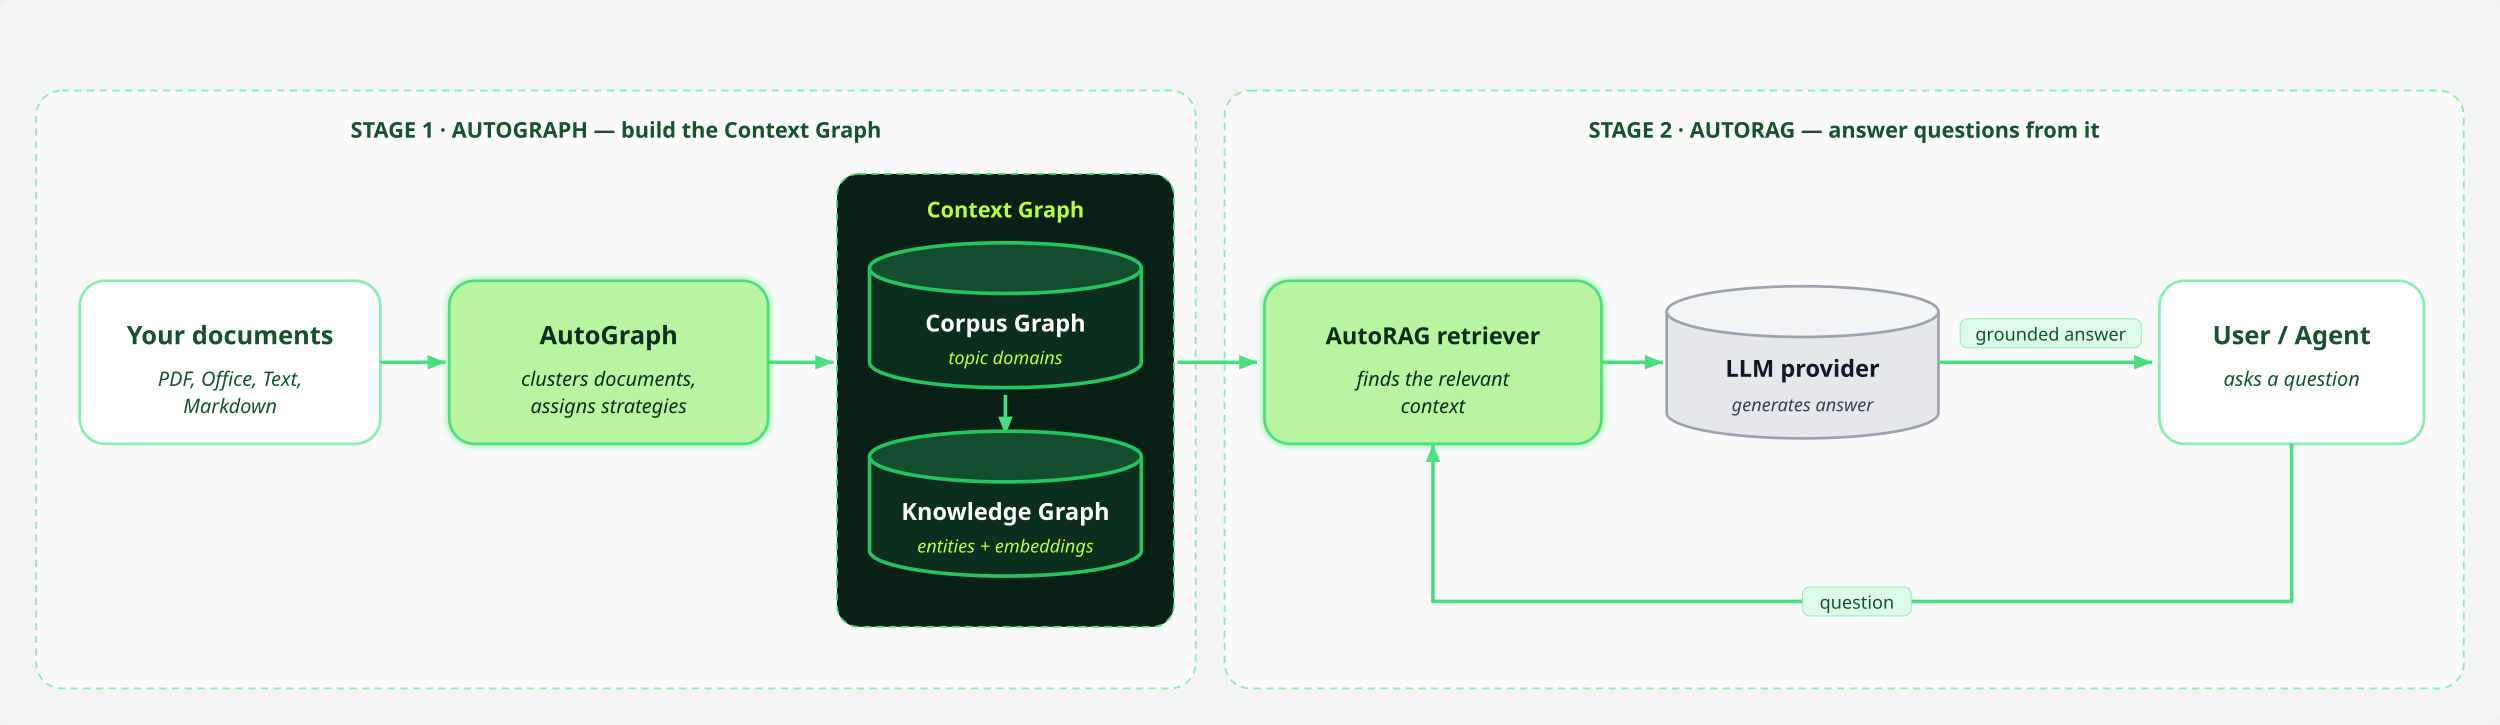
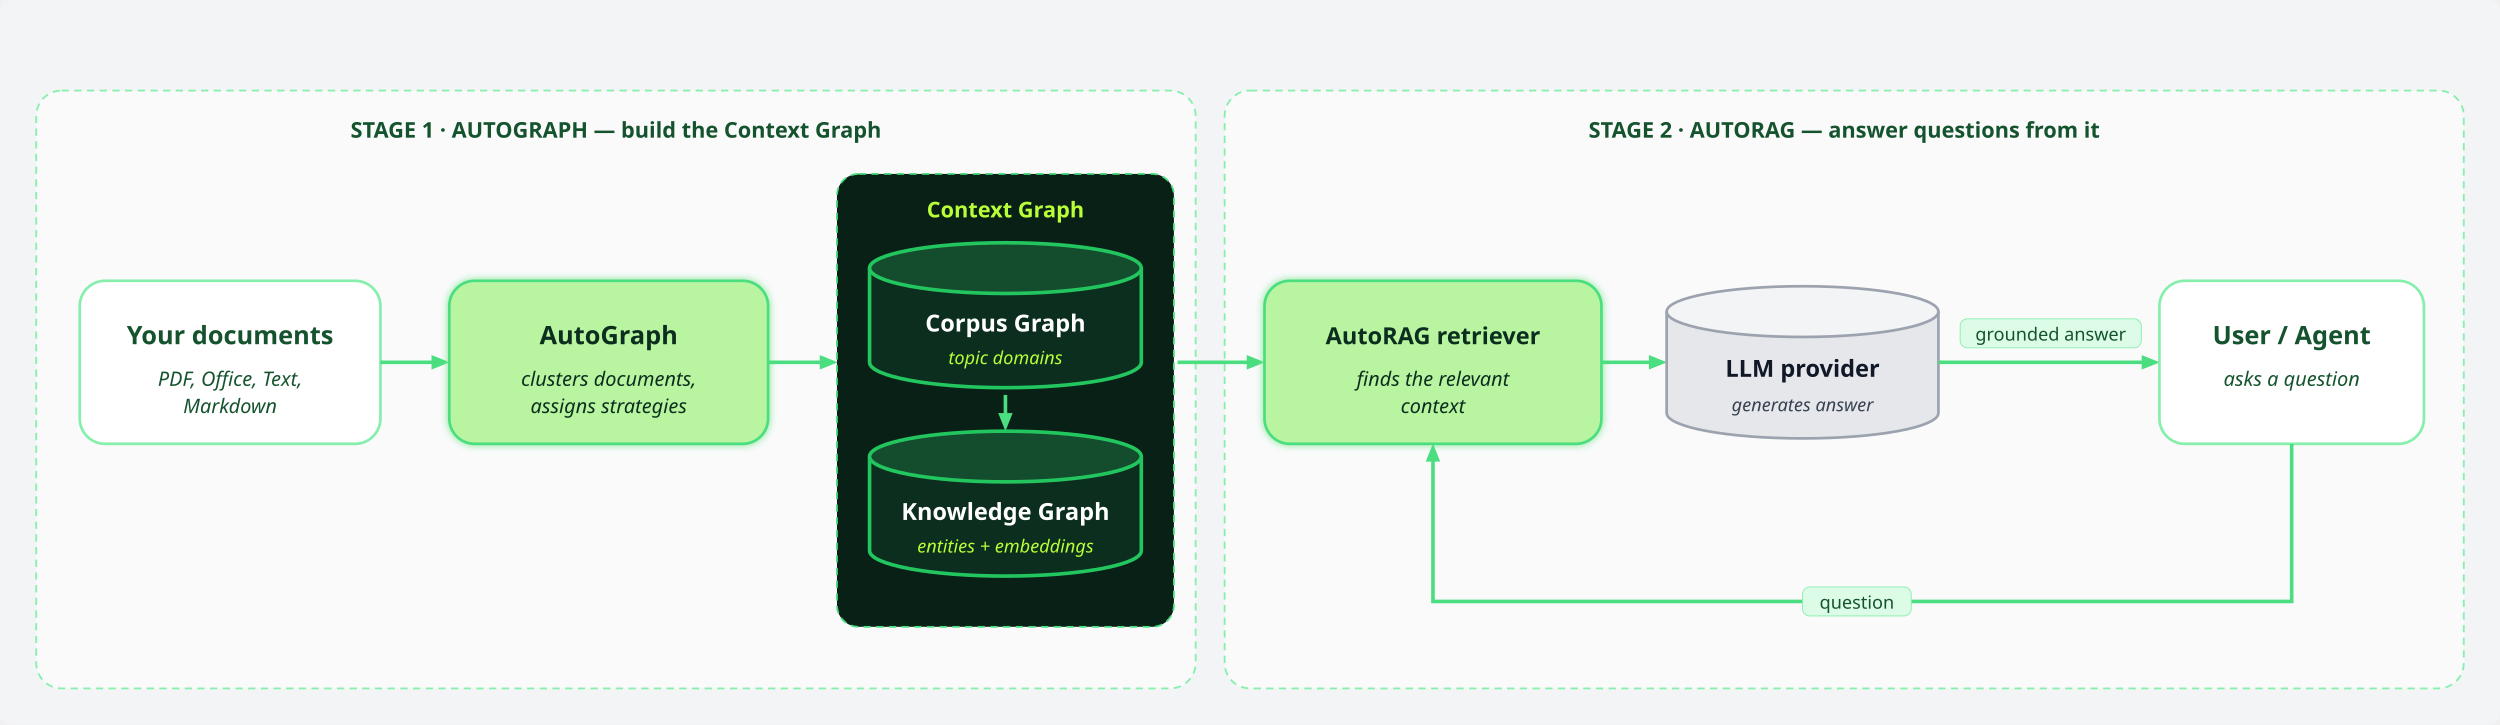
<svg xmlns="http://www.w3.org/2000/svg" viewBox="0 0 1380 400" style="display:block;width:100%;max-width:1380px;margin:0 auto">
  <style>
    .agf .pill-aai { fill: #b9f5a0; stroke: #4ade80; stroke-width: 1.5; }
    .agf .pill-ps  { fill: #ffffff; stroke: #86efac; stroke-width: 1.5; }
    .agf .cyl-db   { fill: #0b2e1e; stroke: #22c55e; stroke-width: 2; }
    .agf .cyl-db-top { fill: #134d2e; stroke: #22c55e; stroke-width: 2; }
    .agf .cyl-llm  { fill: #e5e7eb; stroke: #9ca3af; stroke-width: 1.5; }
    .agf .cyl-llm-top { fill: #f3f4f6; stroke: #9ca3af; stroke-width: 1.5; }
    .agf .card:hover .pill-aai     { fill: #ffffff; stroke: #22c55e; }
    .agf .card:hover .pill-ps      { fill: #dcfce7; stroke: #22c55e; }
    .agf .card:hover .cyl-db       { fill: #134d2e; stroke: #b9ff38; }
    .agf .card:hover .cyl-db-top   { fill: #1a5e38; stroke: #b9ff38; }
    .agf .card:hover .cyl-llm      { fill: #b9ff38; stroke: #22c55e; }
    .agf .card:hover .cyl-llm-top  { fill: #dcfce7; stroke: #22c55e; }
  </style>
  <defs>
    <filter id="agf-glow" x="-20%" y="-20%" width="140%" height="140%">
      <feGaussianBlur stdDeviation="2" result="blur" />
      <feMerge>
        <feMergeNode in="blur" />
        <feMergeNode in="SourceGraphic" />
      </feMerge>
    </filter>
-     <marker id="agf-arrow" markerWidth="10" markerHeight="8" refX="10" refY="4" orient="auto" markerUnits="userSpaceOnUse">
+     <marker id="agf-arrow" markerWidth="10" markerHeight="8" refX="2" refY="4" orient="auto" markerUnits="userSpaceOnUse">
      <polygon points="0 0,10 4,0 8" fill="#4ade80" />
    </marker>
  </defs>
  <g class="agf">
    <rect width="1380" height="400" fill="#f3f4f6" rx="6" />
    <rect x="20" y="50" width="640" height="330" rx="14" fill="#ffffff" fill-opacity="0.55" stroke="#86efac" stroke-width="1" stroke-dasharray="4 3" />
    <text x="340" y="76" text-anchor="middle" font-family="sans-serif" font-size="12" font-weight="bold" fill="#14532d">STAGE 1 · AUTOGRAPH — build the Context Graph</text>
    <rect x="676" y="50" width="684" height="330" rx="14" fill="#ffffff" fill-opacity="0.55" stroke="#86efac" stroke-width="1" stroke-dasharray="4 3" />
    <text x="1018" y="76" text-anchor="middle" font-family="sans-serif" font-size="12" font-weight="bold" fill="#14532d">STAGE 2 · AUTORAG — answer questions from it</text>
    <g class="card">
      <rect x="44" y="155" width="166" height="90" rx="14" class="pill-ps" />
      <text x="127" y="190" text-anchor="middle" font-family="sans-serif" font-size="14" font-weight="bold" fill="#14532d">Your documents</text>
      <text x="127" y="213" text-anchor="middle" font-family="sans-serif" font-size="11" font-style="italic" fill="#14532d">PDF, Office, Text,</text>
      <text x="127" y="228" text-anchor="middle" font-family="sans-serif" font-size="11" font-style="italic" fill="#14532d">Markdown</text>
    </g>
-     <path d="M 210 200 L 246 200" stroke="#4ade80" stroke-width="2" fill="none" marker-end="url(#agf-arrow)" />
+     <path d="M 210 200 L 240.2 200" stroke="#4ade80" stroke-width="2" fill="none" marker-end="url(#agf-arrow)" />
    <g class="card">
      <rect x="248" y="155" width="176" height="90" rx="14" class="pill-aai" filter="url(#agf-glow)" />
      <text x="336" y="190" text-anchor="middle" font-family="sans-serif" font-size="14" font-weight="bold" fill="#0b2e1e">AutoGraph</text>
      <text x="336" y="213" text-anchor="middle" font-family="sans-serif" font-size="11" font-style="italic" fill="#0b2e1e">clusters documents,</text>
      <text x="336" y="228" text-anchor="middle" font-family="sans-serif" font-size="11" font-style="italic" fill="#0b2e1e">assigns strategies</text>
    </g>
-     <path d="M 424 200 L 460 200" stroke="#4ade80" stroke-width="2" fill="none" marker-end="url(#agf-arrow)" />
+     <path d="M 424 200 L 454.5 200" stroke="#4ade80" stroke-width="2" fill="none" marker-end="url(#agf-arrow)" />
    <rect x="462" y="96" width="186" height="250" rx="12" fill="#082016" stroke="#4ade80" stroke-width="1" stroke-dasharray="4 3" />
    <text x="555" y="120" text-anchor="middle" font-family="sans-serif" font-size="12" font-weight="bold" fill="#b9ff38">Context Graph</text>
    <g class="card">
      <path d="M 480 148 L 480 200 A 75 14 0 0 0 630 200 L 630 148" class="cyl-db" />
      <ellipse cx="555" cy="148" rx="75" ry="14" class="cyl-db-top" />
      <text x="555" y="183" text-anchor="middle" font-family="sans-serif" font-size="13" font-weight="bold" fill="#ffffff">Corpus Graph</text>
      <text x="555" y="201" text-anchor="middle" font-family="sans-serif" font-size="10" font-style="italic" fill="#b9ff38">topic domains</text>
    </g>
-     <path d="M 555 218 L 555 240" stroke="#4ade80" stroke-width="2" fill="none" marker-end="url(#agf-arrow)" />
+     <path d="M 555 218 L 555 230" stroke="#4ade80" stroke-width="2" fill="none" marker-end="url(#agf-arrow)" />
    <g class="card">
      <path d="M 480 252 L 480 304 A 75 14 0 0 0 630 304 L 630 252" class="cyl-db" />
      <ellipse cx="555" cy="252" rx="75" ry="14" class="cyl-db-top" />
      <text x="555" y="287" text-anchor="middle" font-family="sans-serif" font-size="13" font-weight="bold" fill="#ffffff">Knowledge Graph</text>
      <text x="555" y="305" text-anchor="middle" font-family="sans-serif" font-size="10" font-style="italic" fill="#b9ff38">entities + embeddings</text>
    </g>
-     <path d="M 650 200 L 694 200" stroke="#4ade80" stroke-width="2" fill="none" marker-end="url(#agf-arrow)" />
+     <path d="M 650 200 L 690.2 200" stroke="#4ade80" stroke-width="2" fill="none" marker-end="url(#agf-arrow)" />
    <g class="card">
      <rect x="698" y="155" width="186" height="90" rx="14" class="pill-aai" filter="url(#agf-glow)" />
      <text x="791" y="190" text-anchor="middle" font-family="sans-serif" font-size="13" font-weight="bold" fill="#0b2e1e">AutoRAG retriever</text>
      <text x="791" y="213" text-anchor="middle" font-family="sans-serif" font-size="11" font-style="italic" fill="#0b2e1e">finds the relevant</text>
      <text x="791" y="228" text-anchor="middle" font-family="sans-serif" font-size="11" font-style="italic" fill="#0b2e1e">context</text>
    </g>
-     <path d="M 884 200 L 918 200" stroke="#4ade80" stroke-width="2" fill="none" marker-end="url(#agf-arrow)" />
+     <path d="M 884 200 L 912.2 200" stroke="#4ade80" stroke-width="2" fill="none" marker-end="url(#agf-arrow)" />
    <g class="card">
      <path d="M 920 172 L 920 228 A 75 14 0 0 0 1070 228 L 1070 172" class="cyl-llm" />
      <ellipse cx="995" cy="172" rx="75" ry="14" class="cyl-llm-top" />
      <text x="995" y="208" text-anchor="middle" font-family="sans-serif" font-size="13" font-weight="bold" fill="#111827">LLM provider</text>
      <text x="995" y="227" text-anchor="middle" font-family="sans-serif" font-size="10" font-style="italic" fill="#374151">generates answer</text>
    </g>
-     <path d="M 1070 200 L 1188 200" stroke="#4ade80" stroke-width="2" fill="none" marker-end="url(#agf-arrow)" />
+     <path d="M 1070 200 L 1184.2 200" stroke="#4ade80" stroke-width="2" fill="none" marker-end="url(#agf-arrow)" />
    <rect x="1082" y="176" width="100" height="16" rx="4" fill="#dcfce7" stroke="#86efac" stroke-width="0.5" />
    <text x="1132" y="188" text-anchor="middle" font-family="sans-serif" font-size="10" fill="#14532d">grounded answer</text>
    <g class="card">
      <rect x="1192" y="155" width="146" height="90" rx="14" class="pill-ps" />
      <text x="1265" y="190" text-anchor="middle" font-family="sans-serif" font-size="14" font-weight="bold" fill="#14532d">User / Agent</text>
      <text x="1265" y="213" text-anchor="middle" font-family="sans-serif" font-size="11" font-style="italic" fill="#14532d">asks a question</text>
    </g>
-     <path d="M 1265 245 L 1265 332 L 791 332 L 791 245" stroke="#4ade80" stroke-width="2" fill="none" marker-end="url(#agf-arrow)" />
+     <path d="M 1265 245 L 1265 332 L 791 332 L 791 252.8" stroke="#4ade80" stroke-width="2" fill="none" marker-end="url(#agf-arrow)" />
    <rect x="995" y="324" width="60" height="16" rx="4" fill="#dcfce7" stroke="#86efac" stroke-width="0.5" />
    <text x="1025" y="336" text-anchor="middle" font-family="sans-serif" font-size="10" fill="#14532d">question</text>
  </g>
</svg>
